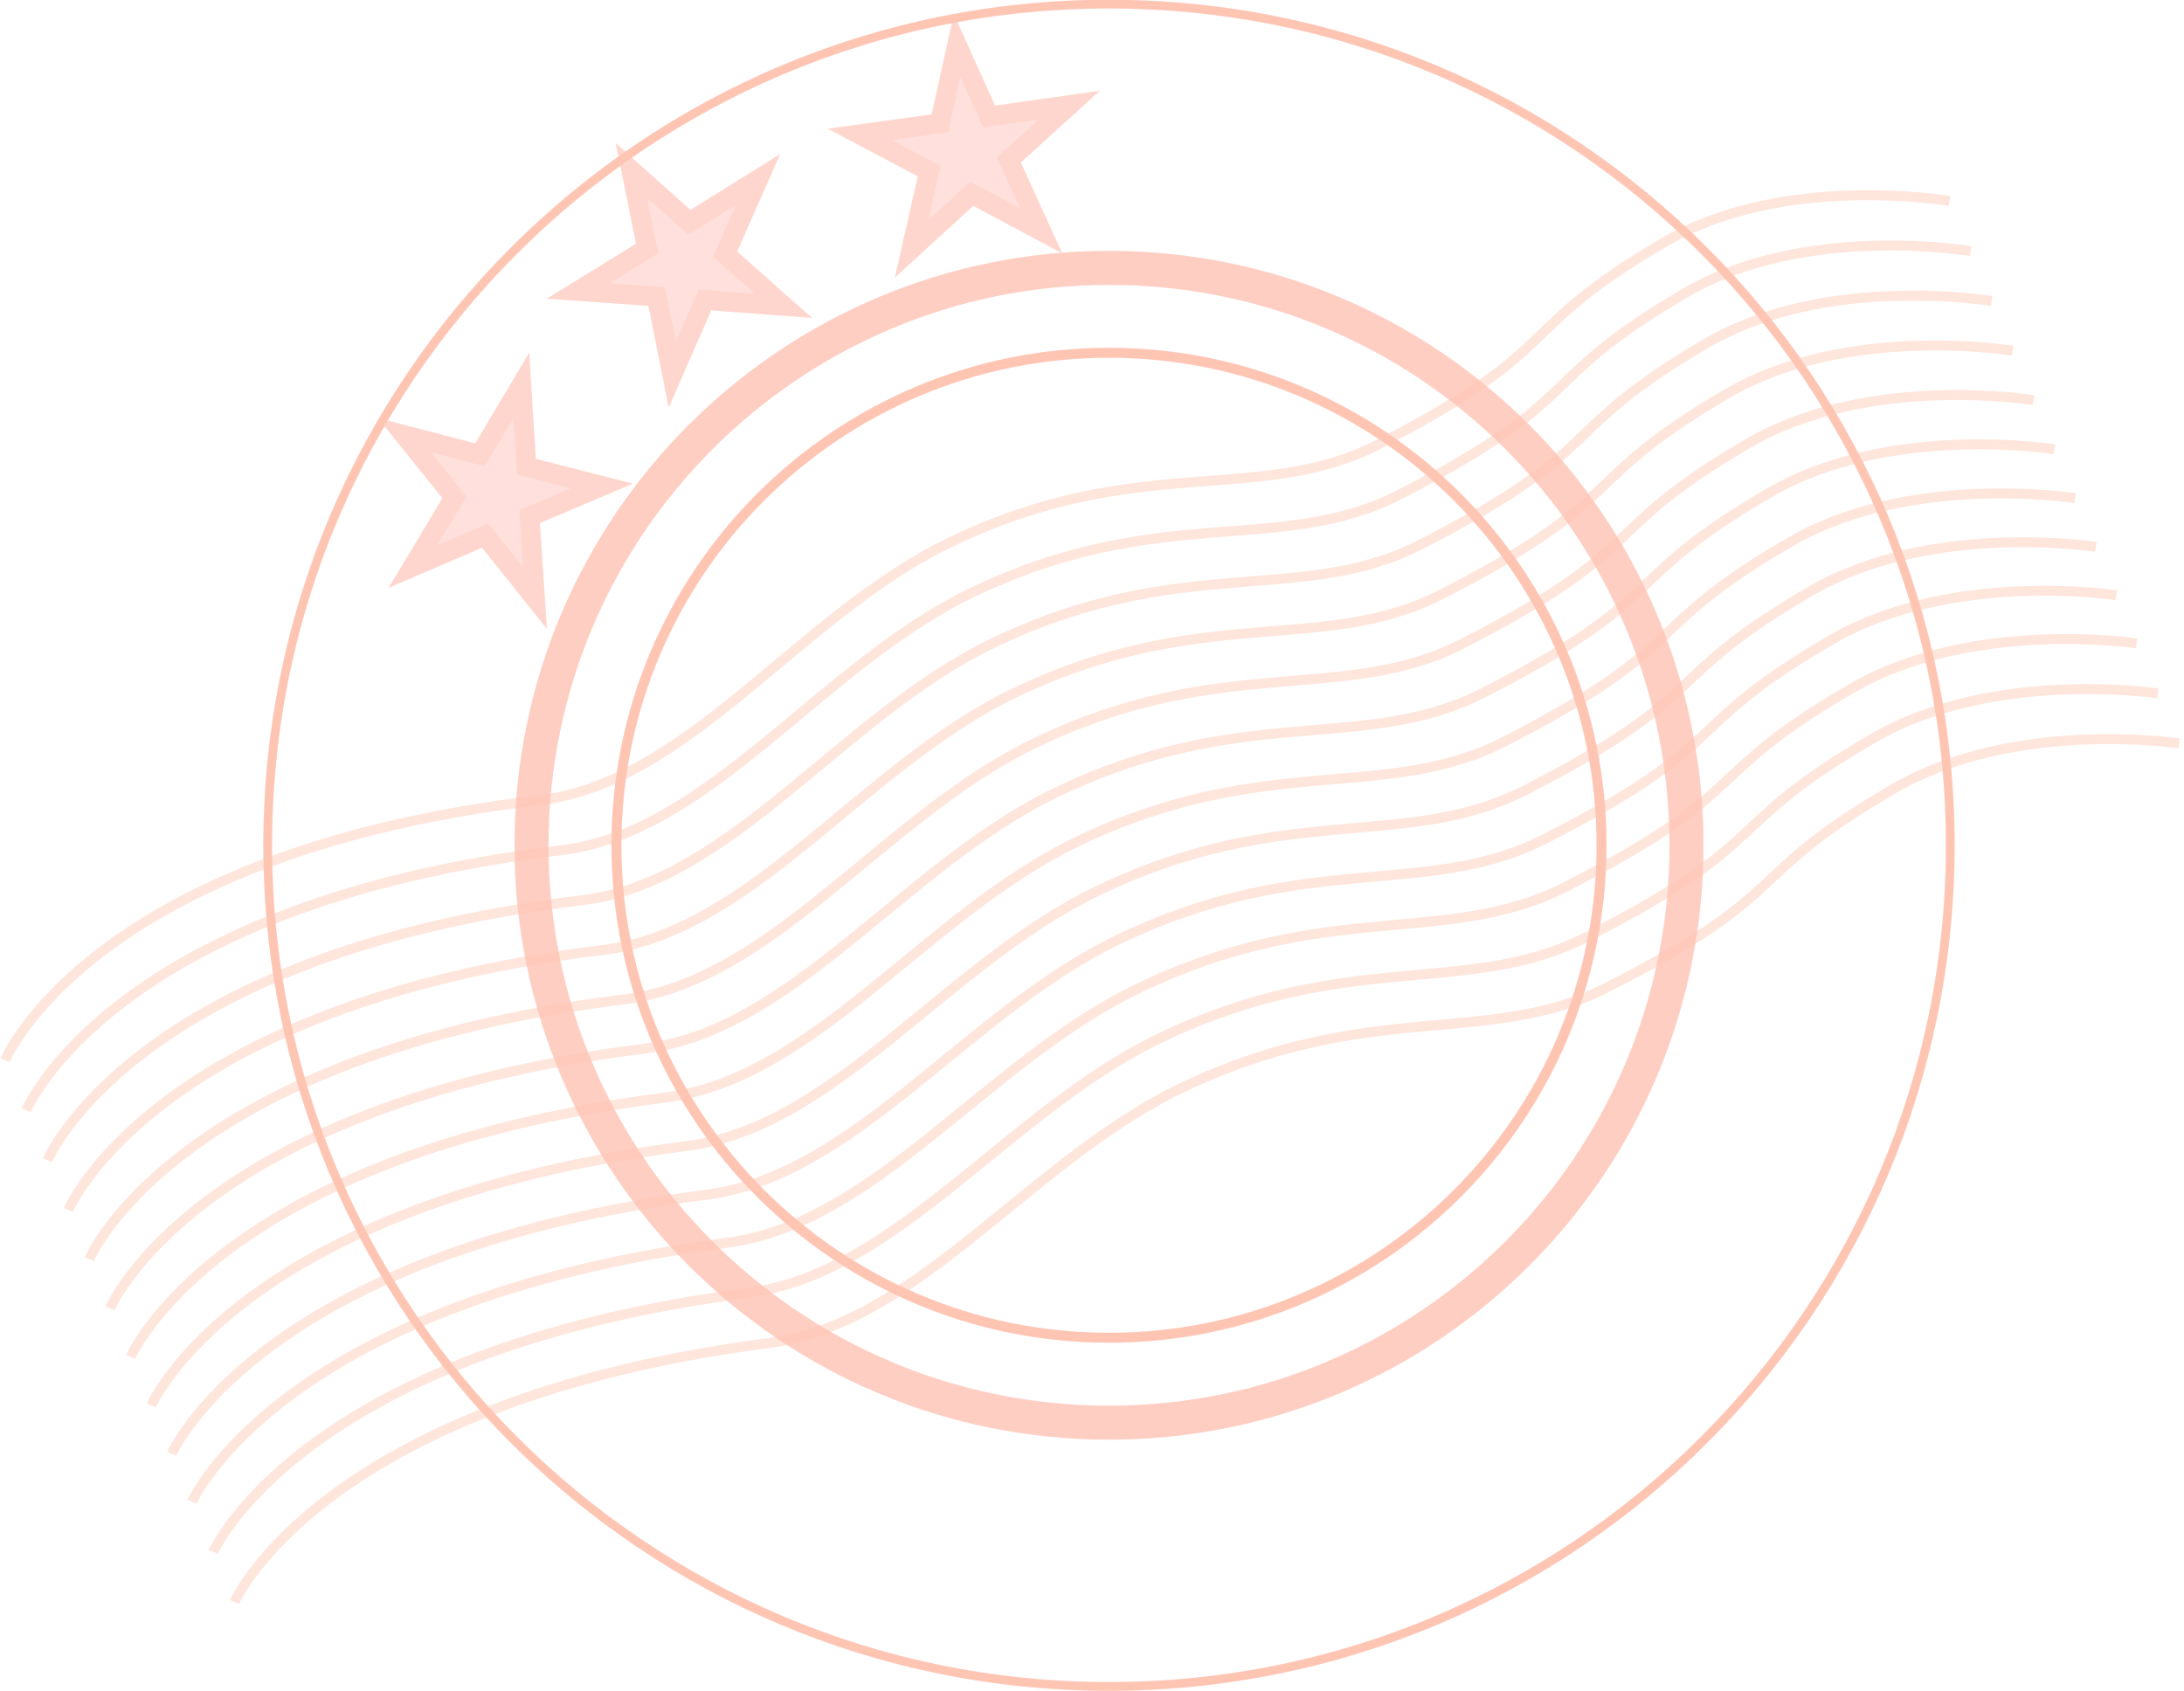
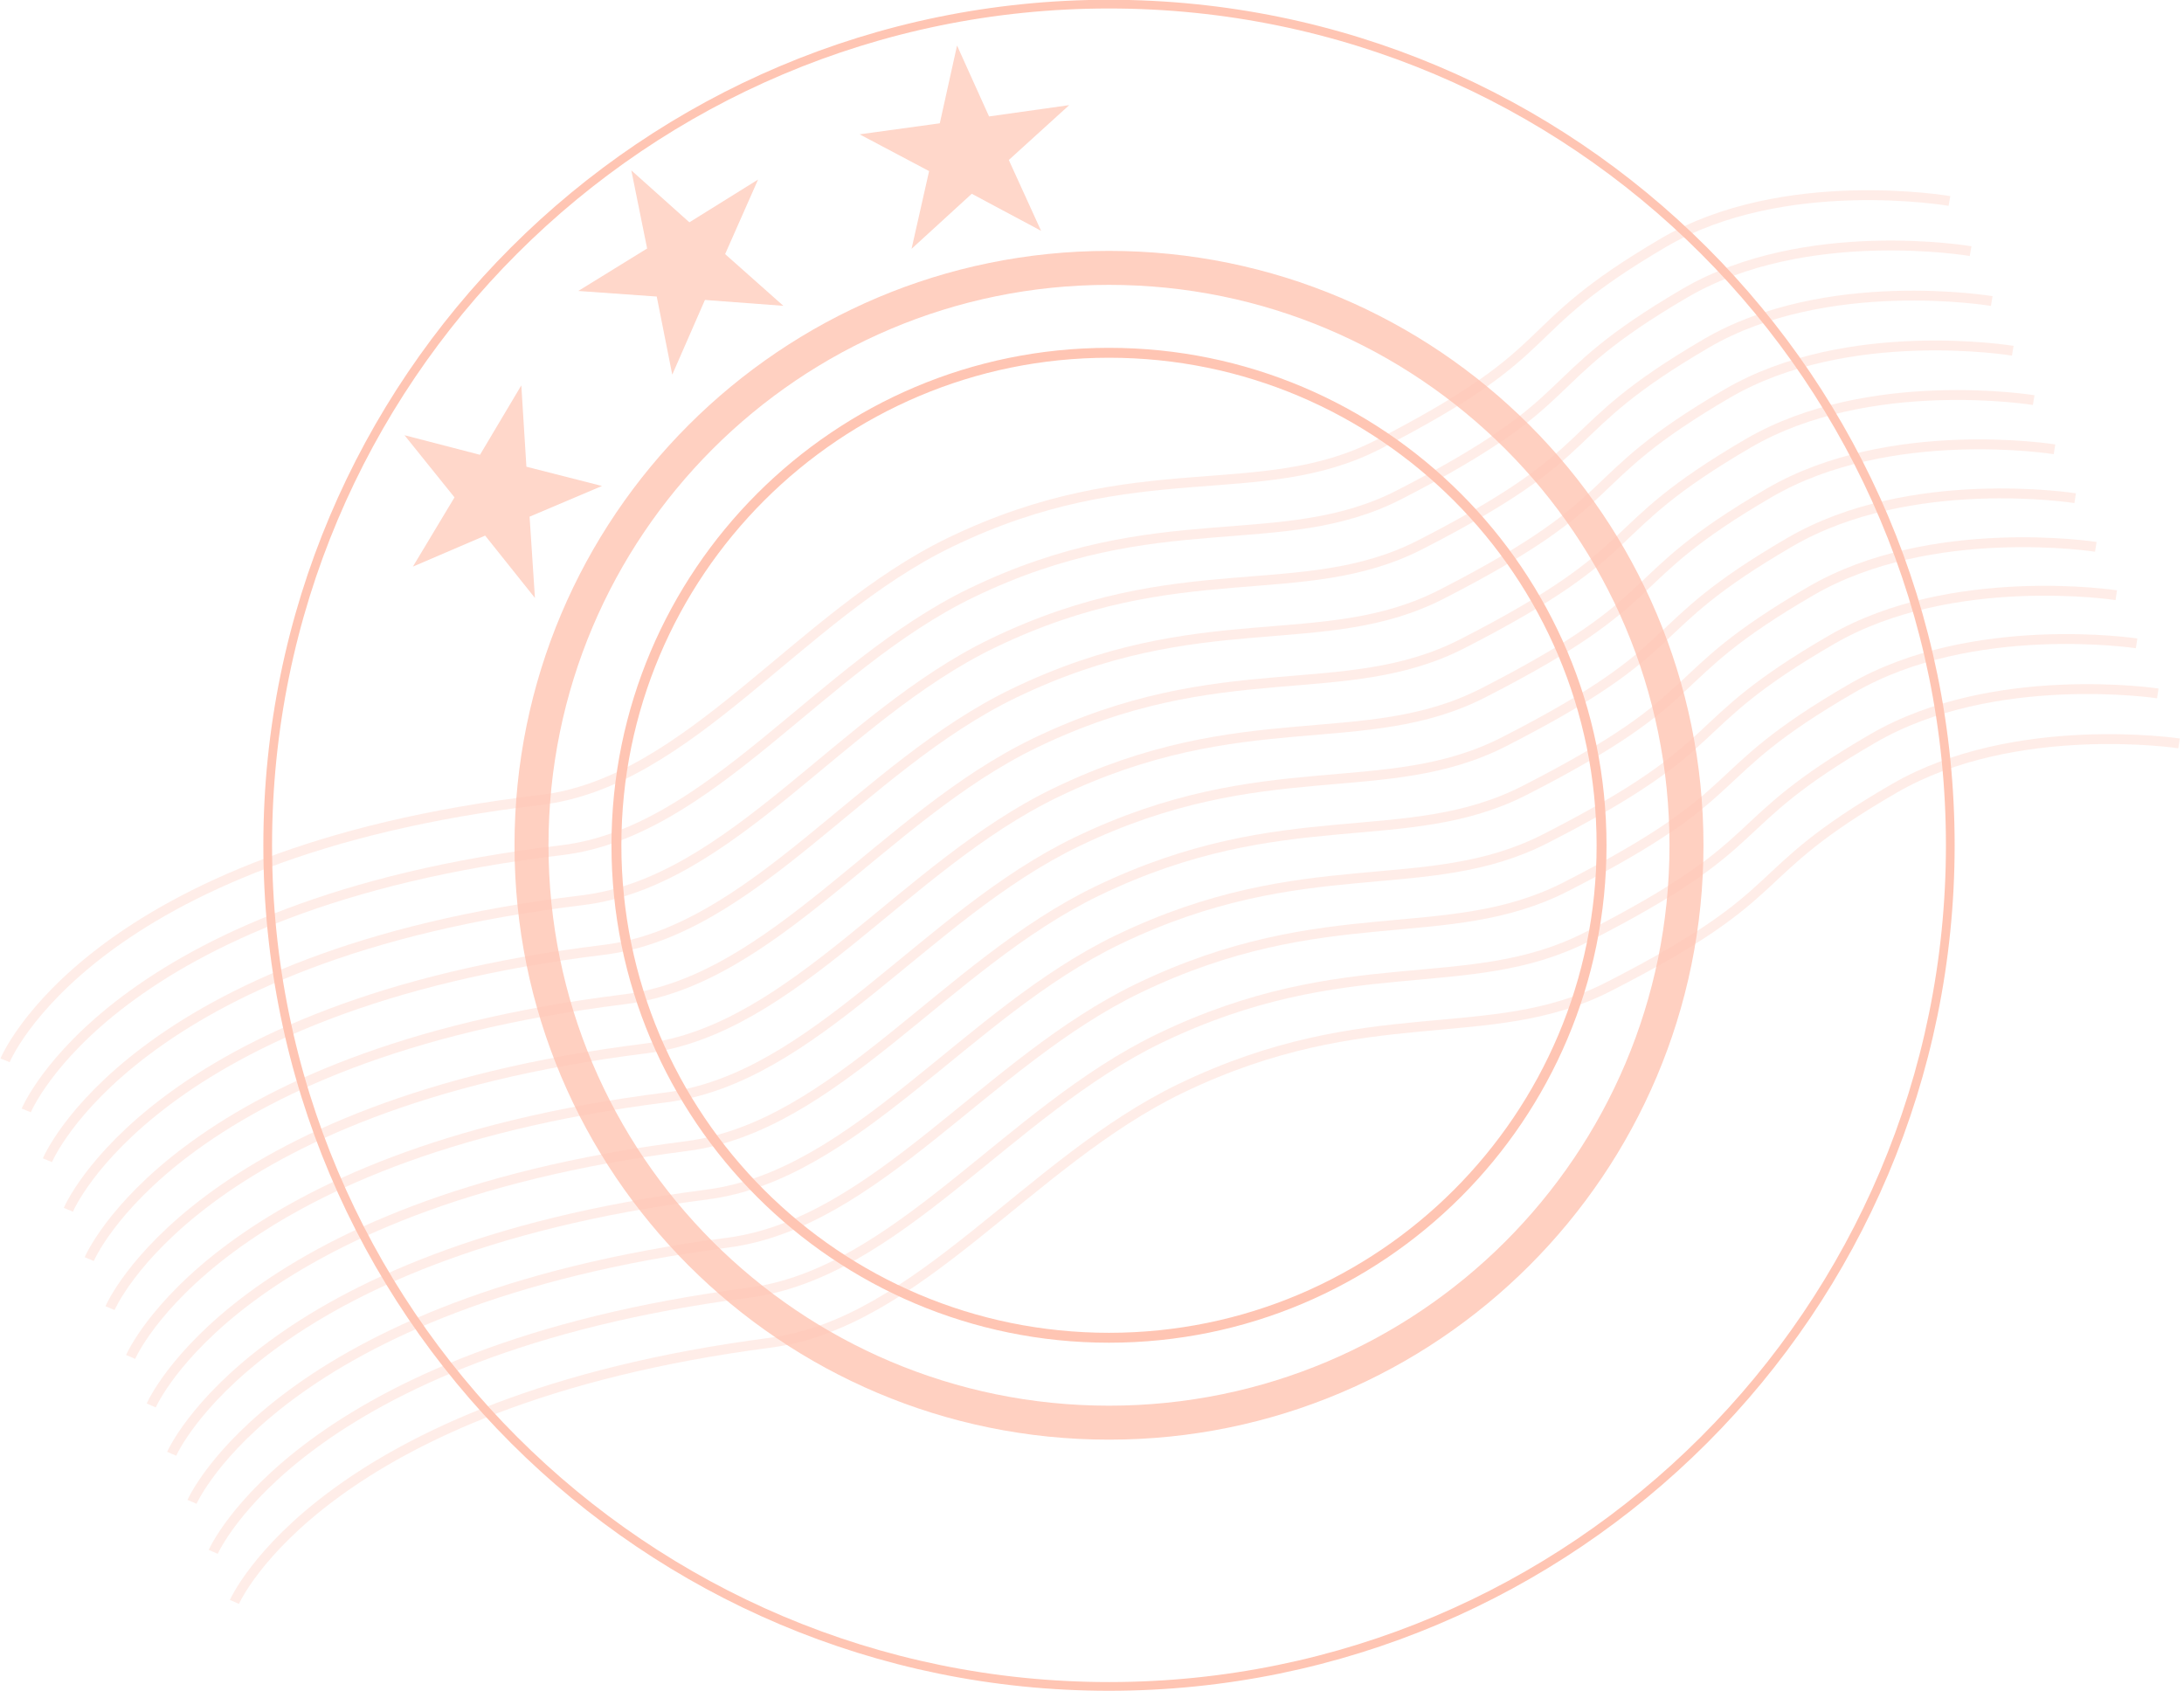
- <svg xmlns="http://www.w3.org/2000/svg" width="128.583" height="99.548" viewBox="0 0 128.583 99.548">
+ <svg xmlns="http://www.w3.org/2000/svg" width="128.583" height="99.549" viewBox="0 0 128.583 99.549">
  <defs>
    <style>
-       .tag-seal-undone-1, .tag-seal-undone-5 {
+       .tag-seal-undone-1 {
        opacity: 0.3;
      }

-       .tag-seal-undone-1 {
-         filter: url(#filter);
-       }
- 
-       .tag-seal-undone-2, .tag-seal-undone-4, .tag-seal-undone-6 {
+       .tag-seal-undone-2, .tag-seal-undone-4, .tag-seal-undone-5 {
        fill: none;
      }

-       .tag-seal-undone-2, .tag-seal-undone-3, .tag-seal-undone-4 {
-         stroke: #ffa37a;
+       .tag-seal-undone-2, .tag-seal-undone-3, .tag-seal-undone-4, .tag-seal-undone-5 {
+         stroke: #ff3c00;
      }

      .tag-seal-undone-2 {
        stroke-width: 0.513px;
      }

      .tag-seal-undone-3 {
        fill: #f0f7ff;
        fill-opacity: 0;
        stroke-linejoin: round;
        stroke-width: 2px;
        opacity: 0.82;
      }

-       .tag-seal-undone-4, .tag-seal-undone-6 {
+       .tag-seal-undone-4, .tag-seal-undone-5 {
        stroke-width: 0.583px;
      }

-       .tag-seal-undone-6 {
-         stroke: #fe6d2c;
-       }
- 
-       .tag-seal-undone-6, .tag-seal-undone-7 {
+       .tag-seal-undone-5, .tag-seal-undone-6 {
        fill-rule: evenodd;
      }

-       .tag-seal-undone-7 {
-         fill: #fffcf4;
-         stroke: #ffb18e;
-         stroke-width: 1.167px;
+       .tag-seal-undone-6 {
+         fill: #ff3c00;
        opacity: 0.7;
      }
    </style>
-     <filter id="filter" filterUnits="userSpaceOnUse">
-       <feFlood result="flood" flood-color="#ff3c00" />
-       <feComposite result="composite" operator="in" in2="SourceGraphic" />
-       <feBlend result="blend" in2="SourceGraphic" />
-     </filter>
  </defs>
  <g id="科研状态-未完成" class="tag-seal-undone-1">
    <circle id="椭圆_882" data-name="椭圆 882" class="tag-seal-undone-2" cx="65.292" cy="49.774" r="49.531" />
    <circle id="椭圆_882_拷贝_2" data-name="椭圆 882 拷贝 2" class="tag-seal-undone-3" cx="65.292" cy="49.774" r="34" />
    <circle id="椭圆_882_拷贝_3" data-name="椭圆 882 拷贝 3" class="tag-seal-undone-4" cx="65.292" cy="49.774" r="29" />
-     <g id="组_22" data-name="组 22" class="tag-seal-undone-5">
-       <path id="形状_887_拷贝" data-name="形状 887 拷贝" class="tag-seal-undone-6" d="M546.007,1018.66s4.986-12.2,31.5-15.32c8.771-1.04,15.209-10.858,24.126-15.174,11.022-5.336,18.222-2.165,25.238-5.777,11.186-5.757,7.736-6.569,16.775-11.872,7.073-4.149,16.835-2.456,16.835-2.456" transform="translate(-545.708 -956.226)" />
-       <path id="形状_887_拷贝_2" data-name="形状 887 拷贝 2" class="tag-seal-undone-6" d="M547.255,1021.61s5.006-12.16,31.5-15.32c8.766-1.04,15.217-10.832,24.135-15.147,11.023-5.333,18.212-2.189,25.229-5.8,11.187-5.754,7.741-6.555,16.783-11.852,7.075-4.145,16.826-2.477,16.826-2.477" transform="translate(-545.708 -956.226)" />
-       <path id="形状_887_拷贝_3" data-name="形状 887 拷贝 3" class="tag-seal-undone-6" d="M548.5,1024.55s5.024-12.12,31.5-15.32c8.761-1.05,15.225-10.812,24.144-15.124,11.024-5.331,18.2-2.215,25.219-5.821,11.19-5.75,7.748-6.541,16.792-11.832,7.077-4.14,16.817-2.5,16.817-2.5" transform="translate(-545.708 -956.226)" />
-       <path id="形状_887_拷贝_4" data-name="形状 887 拷贝 4" class="tag-seal-undone-6" d="M549.733,1027.47s5.042-12.08,31.506-15.31c8.756-1.07,15.233-10.8,24.153-15.107,11.025-5.328,18.191-2.24,25.21-5.843,11.191-5.746,7.754-6.527,16.8-11.811,7.079-4.136,16.808-2.519,16.808-2.519" transform="translate(-545.708 -956.226)" />
-       <path id="形状_887_拷贝_5" data-name="形状 887 拷贝 5" class="tag-seal-undone-6" d="M550.962,1030.37s5.061-12.03,31.51-15.3c8.751-1.08,15.24-10.78,24.161-15.086,11.026-5.325,18.18-2.263,25.2-5.865,11.192-5.741,7.759-6.512,16.809-11.791,7.081-4.13,16.8-2.539,16.8-2.539" transform="translate(-545.708 -956.226)" />
-       <path id="形状_887_拷贝_6" data-name="形状 887 拷贝 6" class="tag-seal-undone-6" d="M552.185,1033.26s5.079-11.99,31.513-15.29c8.746-1.1,15.248-10.76,24.17-15.07,11.027-5.322,18.17-2.29,25.191-5.886,11.2-5.737,7.766-6.5,16.818-11.771,7.083-4.126,16.79-2.56,16.79-2.56" transform="translate(-545.708 -956.226)" />
-       <path id="形状_887_拷贝_7" data-name="形状 887 拷贝 7" class="tag-seal-undone-6" d="M553.4,1036.13s5.1-11.94,31.516-15.28c8.741-1.11,15.256-10.74,24.178-15.05,11.029-5.32,18.16-2.31,25.183-5.906,11.2-5.734,7.771-6.485,16.825-11.751,7.085-4.122,16.782-2.581,16.782-2.581" transform="translate(-545.708 -956.226)" />
-       <path id="形状_887_拷贝_8" data-name="形状 887 拷贝 8" class="tag-seal-undone-6" d="M554.612,1038.99s5.116-11.9,31.519-15.28c8.736-1.11,15.264-10.72,24.187-15.02,11.03-5.32,18.15-2.34,25.174-5.93,11.2-5.731,7.777-6.473,16.833-11.733,7.088-4.116,16.774-2.6,16.774-2.6" transform="translate(-545.708 -956.226)" />
-       <path id="形状_887_拷贝_9" data-name="形状 887 拷贝 9" class="tag-seal-undone-6" d="M555.816,1041.83s5.133-11.85,31.523-15.26c8.731-1.13,15.271-10.71,24.195-15.01,11.031-5.32,18.139-2.36,25.164-5.95,11.2-5.727,7.783-6.459,16.843-11.714,7.088-4.111,16.764-2.621,16.764-2.621" transform="translate(-545.708 -956.226)" />
-       <path id="形状_887_拷贝_10" data-name="形状 887 拷贝 10" class="tag-seal-undone-6" d="M557.014,1044.66s5.151-11.81,31.525-15.26c8.726-1.14,15.279-10.69,24.2-14.98,11.032-5.32,18.13-2.39,25.156-5.98,11.2-5.72,7.788-6.44,16.85-11.689,7.091-4.107,16.756-2.641,16.756-2.641" transform="translate(-545.708 -956.226)" />
-       <path id="形状_887_拷贝_11" data-name="形状 887 拷贝 11" class="tag-seal-undone-6" d="M558.262,1047.61s5.151-11.82,31.525-15.26c8.726-1.14,15.279-10.69,24.2-14.99,11.032-5.31,18.13-2.38,25.155-5.97,11.2-5.72,7.789-6.44,16.851-11.692,7.091-4.107,16.756-2.641,16.756-2.641" transform="translate(-545.708 -956.226)" />
-       <path id="形状_887_拷贝_12" data-name="形状 887 拷贝 12" class="tag-seal-undone-6" d="M559.51,1050.56s5.151-11.82,31.525-15.26c8.726-1.14,15.279-10.69,24.2-14.99,11.032-5.31,18.129-2.38,25.155-5.97,11.2-5.72,7.789-6.45,16.851-11.69C664.336,998.539,674,1000,674,1000" transform="translate(-545.708 -956.226)" />
+     <g id="组_22" data-name="组 22" class="tag-seal-undone-1">
+       <path id="形状_887_拷贝" data-name="形状 887 拷贝" class="tag-seal-undone-5" d="M546.007,901.664s4.986-12.2,31.5-15.329c8.771-1.034,15.209-10.853,24.126-15.169,11.022-5.336,18.222-2.165,25.238-5.777,11.186-5.757,7.736-6.569,16.775-11.872,7.073-4.149,16.835-2.456,16.835-2.456" transform="translate(-545.708 -839.226)" />
+       <path id="形状_887_拷贝_2" data-name="形状 887 拷贝 2" class="tag-seal-undone-5" d="M547.255,904.613s5.006-12.16,31.5-15.321c8.766-1.046,15.217-10.834,24.135-15.149,11.023-5.333,18.212-2.189,25.229-5.8,11.187-5.754,7.741-6.555,16.783-11.852,7.075-4.145,16.826-2.477,16.826-2.477" transform="translate(-545.708 -839.226)" />
+       <path id="形状_887_拷贝_3" data-name="形状 887 拷贝 3" class="tag-seal-undone-5" d="M548.5,907.547s5.024-12.116,31.5-15.313c8.761-1.058,15.225-10.816,24.144-15.128,11.024-5.331,18.2-2.215,25.219-5.821,11.19-5.75,7.748-6.541,16.792-11.832,7.077-4.14,16.817-2.5,16.817-2.5" transform="translate(-545.708 -839.226)" />
+       <path id="形状_887_拷贝_4" data-name="形状 887 拷贝 4" class="tag-seal-undone-5" d="M549.733,910.465s5.042-12.072,31.506-15.305c8.756-1.07,15.233-10.8,24.153-15.107,11.025-5.328,18.191-2.24,25.21-5.843,11.191-5.746,7.754-6.527,16.8-11.811,7.079-4.136,16.808-2.519,16.808-2.519" transform="translate(-545.708 -839.226)" />
+       <path id="形状_887_拷贝_5" data-name="形状 887 拷贝 5" class="tag-seal-undone-5" d="M550.962,913.369s5.061-12.029,31.51-15.3c8.751-1.082,15.24-10.778,24.161-15.087,11.026-5.325,18.18-2.263,25.2-5.865,11.192-5.741,7.759-6.512,16.809-11.791,7.081-4.13,16.8-2.539,16.8-2.539" transform="translate(-545.708 -839.226)" />
+       <path id="形状_887_拷贝_6" data-name="形状 887 拷贝 6" class="tag-seal-undone-5" d="M552.185,916.257s5.079-11.986,31.513-15.29c8.746-1.093,15.248-10.76,24.17-15.066,11.027-5.323,18.17-2.288,25.191-5.887,11.2-5.737,7.766-6.5,16.818-11.771,7.083-4.126,16.79-2.56,16.79-2.56" transform="translate(-545.708 -839.226)" />
+       <path id="形状_887_拷贝_7" data-name="形状 887 拷贝 7" class="tag-seal-undone-5" d="M553.4,919.131s5.1-11.943,31.516-15.283c8.741-1.1,15.256-10.741,24.178-15.046,11.029-5.32,18.16-2.312,25.183-5.908,11.2-5.734,7.771-6.485,16.825-11.751,7.085-4.122,16.782-2.581,16.782-2.581" transform="translate(-545.708 -839.226)" />
+       <path id="形状_887_拷贝_8" data-name="形状 887 拷贝 8" class="tag-seal-undone-5" d="M554.612,921.989s5.116-11.9,31.519-15.275c8.736-1.117,15.264-10.723,24.187-15.025,11.03-5.318,18.15-2.337,25.174-5.931,11.2-5.729,7.777-6.471,16.833-11.731,7.088-4.116,16.774-2.6,16.774-2.6" transform="translate(-545.708 -839.226)" />
+       <path id="形状_887_拷贝_9" data-name="形状 887 拷贝 9" class="tag-seal-undone-5" d="M555.816,924.833s5.133-11.858,31.523-15.268c8.731-1.128,15.271-10.705,24.195-15.005,11.031-5.315,18.139-2.361,25.164-5.952,11.2-5.725,7.783-6.457,16.843-11.712,7.088-4.111,16.764-2.621,16.764-2.621" transform="translate(-545.708 -839.226)" />
+       <path id="形状_887_拷贝_10" data-name="形状 887 拷贝 10" class="tag-seal-undone-5" d="M557.014,927.662s5.151-11.815,31.525-15.26c8.726-1.14,15.279-10.687,24.2-14.985,11.032-5.313,18.13-2.385,25.156-5.974,11.2-5.721,7.788-6.443,16.85-11.692,7.091-4.107,16.756-2.641,16.756-2.641" transform="translate(-545.708 -839.226)" />
+       <path id="形状_887_拷贝_11" data-name="形状 887 拷贝 11" class="tag-seal-undone-5" d="M558.262,930.609s5.151-11.815,31.525-15.26c8.726-1.14,15.279-10.687,24.2-14.985,11.032-5.313,18.13-2.385,25.155-5.973,11.2-5.722,7.789-6.444,16.851-11.693,7.091-4.107,16.756-2.641,16.756-2.641" transform="translate(-545.708 -839.226)" />
+       <path id="形状_887_拷贝_12" data-name="形状 887 拷贝 12" class="tag-seal-undone-5" d="M559.51,933.557s5.151-11.816,31.525-15.261c8.726-1.14,15.279-10.687,24.2-14.985,11.032-5.313,18.129-2.384,25.155-5.973,11.2-5.721,7.789-6.444,16.851-11.692C664.336,881.539,674,883,674,883" transform="translate(-545.708 -839.226)" />
    </g>
-     <path id="多边形_1_拷贝_3" data-name="多边形 1 拷贝 3" class="tag-seal-undone-7" d="M576.4,978.921l0.3,4.788,4.448,1.134-4.261,1.807,0.315,4.786-2.93-3.671-4.254,1.825,2.449-4.076-2.943-3.659,4.444,1.152Z" transform="translate(-545.708 -956.226)" />
-     <path id="多边形_1_拷贝_3-2" data-name="多边形 1 拷贝 3" class="tag-seal-undone-7" d="M590.339,966.8l-1.94,4.389,3.429,3.045-4.617-.346-1.924,4.4-0.913-4.6-4.619-.329,4.053-2.5-0.93-4.6,3.417,3.059Z" transform="translate(-545.708 -956.226)" />
-     <path id="多边形_1_拷贝_3-3" data-name="多边形 1 拷贝 3" class="tag-seal-undone-7" d="M608.657,962.417l-3.556,3.23,1.9,4.17-4.081-2.181-3.544,3.242,1.033-4.577-4.09-2.165,4.72-.649,1.015-4.581,1.884,4.177Z" transform="translate(-545.708 -956.226)" />
+     <path id="多边形_1_拷贝_3" data-name="多边形 1 拷贝 3" class="tag-seal-undone-6" d="M576.4,861.921l0.3,4.788,4.448,1.134-4.261,1.807,0.315,4.786-2.93-3.671-4.254,1.825,2.449-4.076-2.943-3.659,4.444,1.152Z" transform="translate(-545.708 -839.226)" />
+     <path id="多边形_1_拷贝_3-2" data-name="多边形 1 拷贝 3" class="tag-seal-undone-6" d="M590.339,849.8l-1.94,4.389,3.429,3.045-4.617-.346-1.924,4.4-0.913-4.6-4.619-.329,4.053-2.5-0.93-4.6,3.417,3.059Z" transform="translate(-545.708 -839.226)" />
+     <path id="多边形_1_拷贝_3-3" data-name="多边形 1 拷贝 3" class="tag-seal-undone-6" d="M608.657,845.417l-3.556,3.23,1.9,4.17-4.081-2.181-3.544,3.242,1.033-4.577-4.09-2.165,4.72-.649,1.015-4.581,1.884,4.177Z" transform="translate(-545.708 -839.226)" />
  </g>
</svg>
